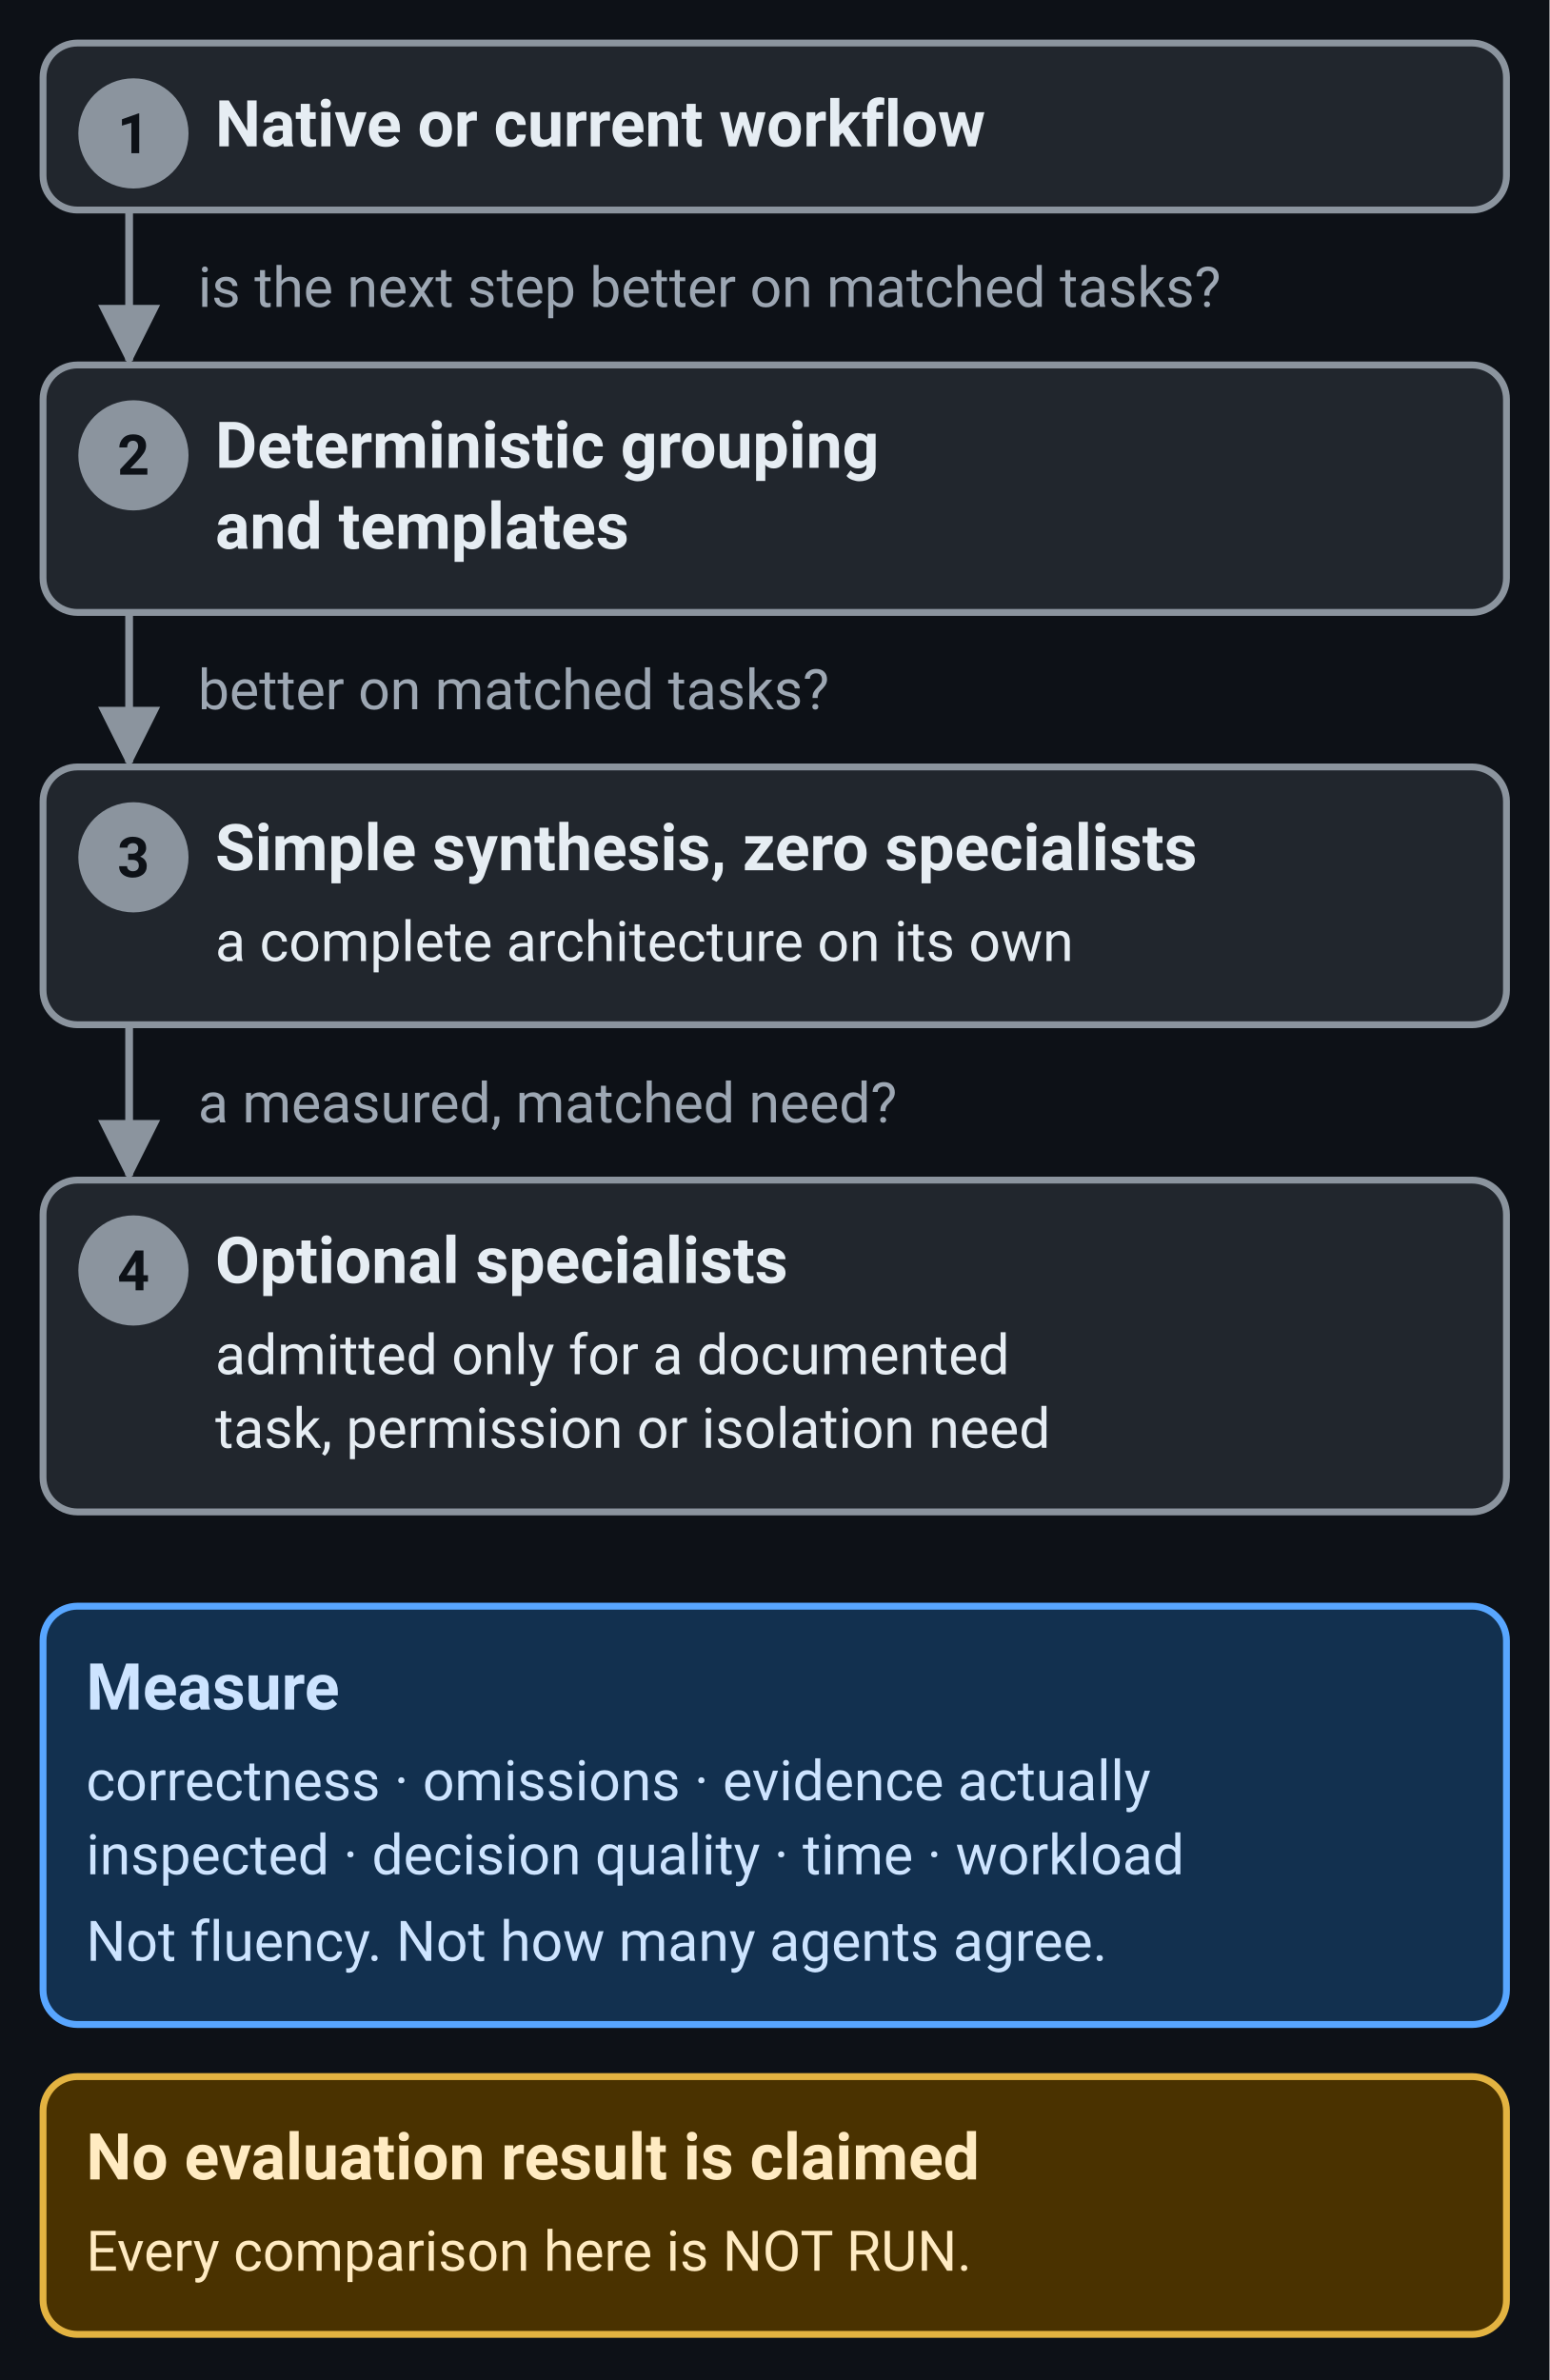
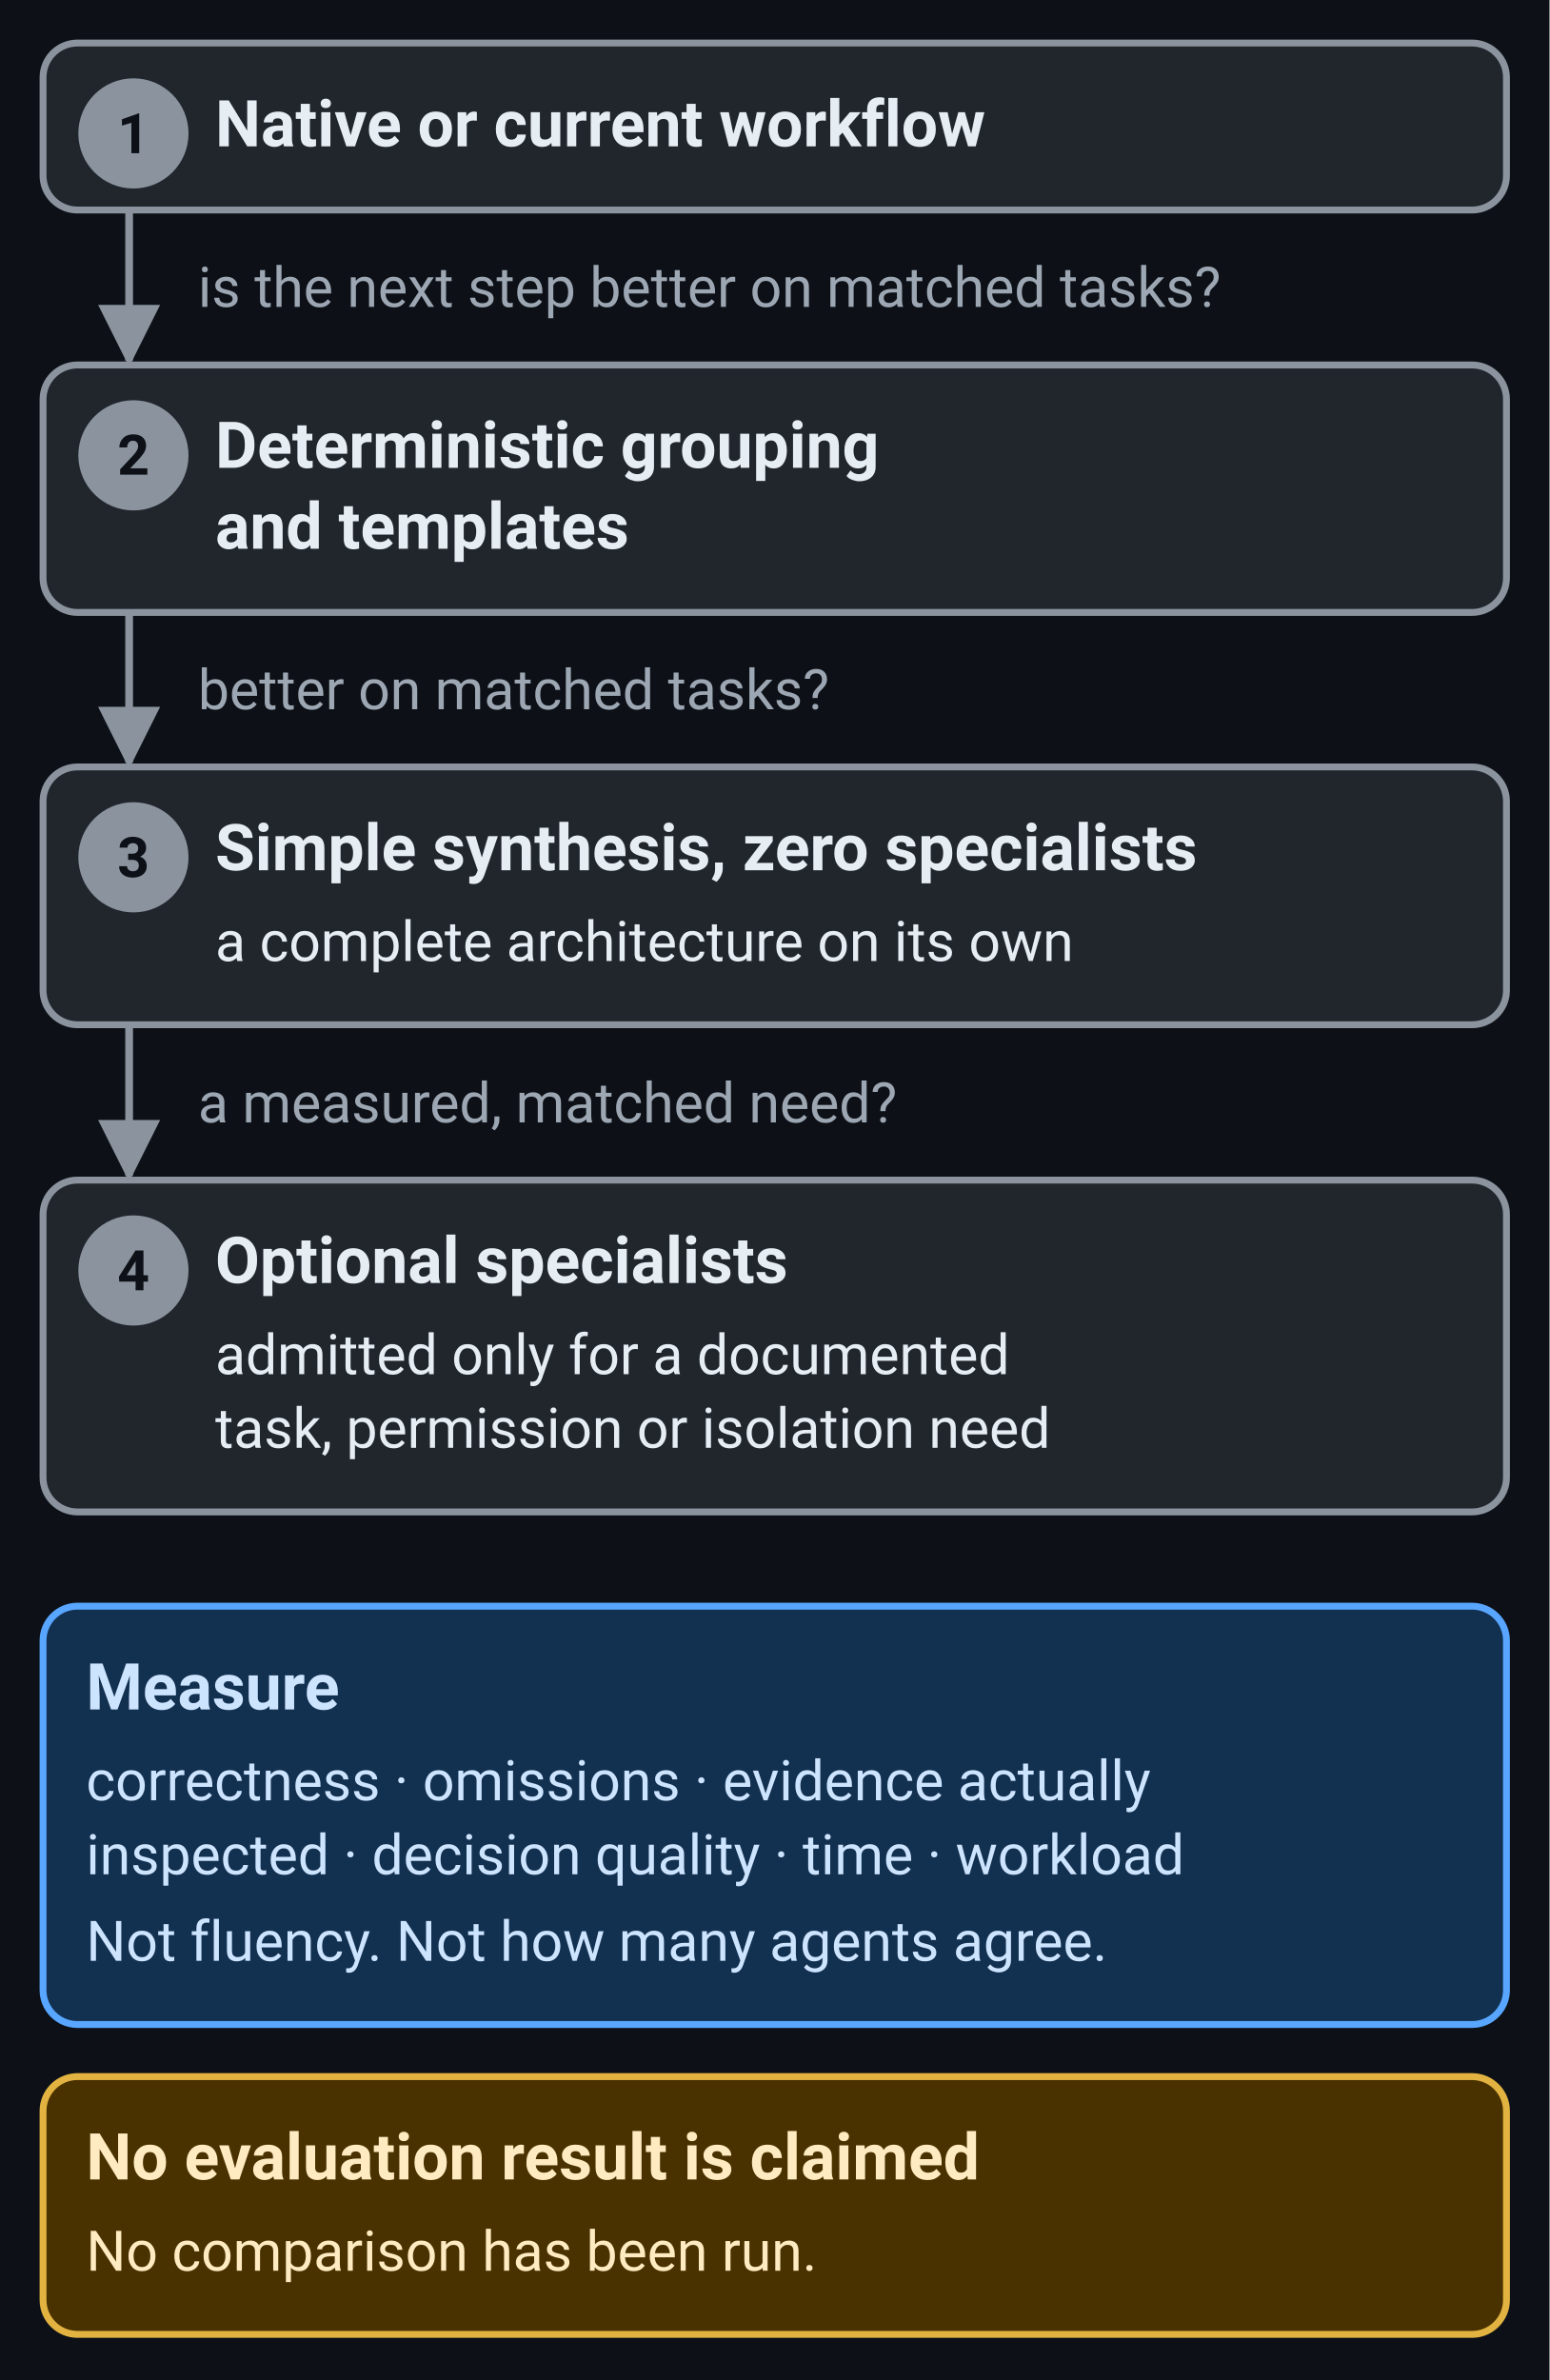
<svg xmlns="http://www.w3.org/2000/svg" viewBox="0 0 360 553" width="360" height="553" role="img" aria-labelledby="t d" font-family="-apple-system, 'Segoe UI', Roboto, Helvetica, Arial, sans-serif">
  <defs>
    <marker id="arr" viewBox="0 0 10 10" refX="9" refY="5" markerWidth="8" markerHeight="8" orient="auto-start-reverse">
      <path d="M0 0 L10 5 L0 10 z" fill="#8b949e" />
    </marker>
    <marker id="arrs" viewBox="0 0 10 10" refX="9" refY="5" markerWidth="5.5" markerHeight="5.5" orient="auto-start-reverse">
      <path d="M0 0 L10 5 L0 10 z" fill="#8b949e" />
    </marker>
  </defs>
  <rect width="360" height="553" fill="#0d1117" />
  <rect x="10.0" y="10.0" width="340.0" height="38.8" rx="8" fill="#21262D" stroke="#8b949e" stroke-width="1.6" />
  <circle cx="31.0" cy="31.0" r="12" fill="#8b949e" stroke="#8b949e" stroke-width="1.6" />
  <text x="31.0" y="35.6" font-size="13" text-anchor="middle" font-weight="700" fill="#0d1117">1</text>
  <text x="50.0" y="34.0" font-size="15" text-anchor="start" font-weight="700" fill="#e6edf3">Native or current workflow</text>
  <path d="M30.0 48.8 L30.0 83.8" fill="none" stroke="#8b949e" stroke-width="1.8" marker-end="url(#arr)" />
  <text x="46.0" y="71.3" font-size="13" text-anchor="start" fill="#9da7b3">is the next step better on matched tasks?</text>
  <rect x="10.0" y="84.8" width="340.0" height="57.5" rx="8" fill="#21262D" stroke="#8b949e" stroke-width="1.6" />
  <circle cx="31.0" cy="105.8" r="12" fill="#8b949e" stroke="#8b949e" stroke-width="1.6" />
  <text x="31.0" y="110.3" font-size="13" text-anchor="middle" font-weight="700" fill="#0d1117">2</text>
  <text x="50.0" y="108.7" font-size="15" text-anchor="start" font-weight="700" fill="#e6edf3">Deterministic grouping</text>
  <text x="50.0" y="127.5" font-size="15" text-anchor="start" font-weight="700" fill="#e6edf3">and templates</text>
  <path d="M30.0 142.2 L30.0 177.2" fill="none" stroke="#8b949e" stroke-width="1.8" marker-end="url(#arr)" />
  <text x="46.0" y="164.8" font-size="13" text-anchor="start" fill="#9da7b3">better on matched tasks?</text>
  <rect x="10.0" y="178.2" width="340.0" height="59.9" rx="8" fill="#21262D" stroke="#8b949e" stroke-width="1.6" />
  <circle cx="31.0" cy="199.2" r="12" fill="#8b949e" stroke="#8b949e" stroke-width="1.6" />
  <text x="31.0" y="203.8" font-size="13" text-anchor="middle" font-weight="700" fill="#0d1117">3</text>
  <text x="50.0" y="202.2" font-size="15" text-anchor="start" font-weight="700" fill="#e6edf3">Simple synthesis, zero specialists</text>
  <text x="50.0" y="223.3" font-size="13" text-anchor="start" fill="#e6edf3">a complete architecture on its own</text>
  <path d="M30.0 238.2 L30.0 273.2" fill="none" stroke="#8b949e" stroke-width="1.8" marker-end="url(#arr)" />
  <text x="46.0" y="260.8" font-size="13" text-anchor="start" fill="#9da7b3">a measured, matched need?</text>
  <rect x="10.0" y="274.2" width="340.0" height="77.1" rx="8" fill="#21262D" stroke="#8b949e" stroke-width="1.6" />
  <circle cx="31.0" cy="295.2" r="12" fill="#8b949e" stroke="#8b949e" stroke-width="1.6" />
  <text x="31.0" y="299.8" font-size="13" text-anchor="middle" font-weight="700" fill="#0d1117">4</text>
  <text x="50.0" y="298.1" font-size="15" text-anchor="start" font-weight="700" fill="#e6edf3">Optional specialists</text>
  <text x="50.0" y="319.3" font-size="13" text-anchor="start" fill="#e6edf3">admitted only for a documented</text>
  <text x="50.0" y="336.4" font-size="13" text-anchor="start" fill="#e6edf3">task, permission or isolation need</text>
  <rect x="10.0" y="373.2" width="340.0" height="97.2" rx="8" fill="#12304F" stroke="#58A6FF" stroke-width="1.6" />
  <text x="20.0" y="397.2" font-size="15" text-anchor="start" font-weight="700" fill="#CDE4FF">Measure</text>
  <text x="20.0" y="418.3" font-size="13" text-anchor="start" fill="#CDE4FF">correctness · omissions · evidence actually</text>
  <text x="20.0" y="435.5" font-size="13" text-anchor="start" fill="#CDE4FF">inspected · decision quality · time · workload</text>
  <text x="20.0" y="455.6" font-size="13" text-anchor="start" fill="#CDE4FF">Not fluency. Not how many agents agree.</text>
  <rect x="10.0" y="482.5" width="340.0" height="59.9" rx="8" fill="#4A3200" stroke="#E3B341" stroke-width="1.6" />
  <text x="20.0" y="506.4" font-size="15" text-anchor="start" font-weight="700" fill="#FFEBC2">No evaluation result is claimed</text>
-   <text x="20.0" y="527.6" font-size="13" text-anchor="start" fill="#FFEBC2">Every comparison here is NOT RUN.</text>
+   <text x="20.0" y="527.6" font-size="13" text-anchor="start" fill="#FFEBC2">No comparison has been run.</text>
</svg>
